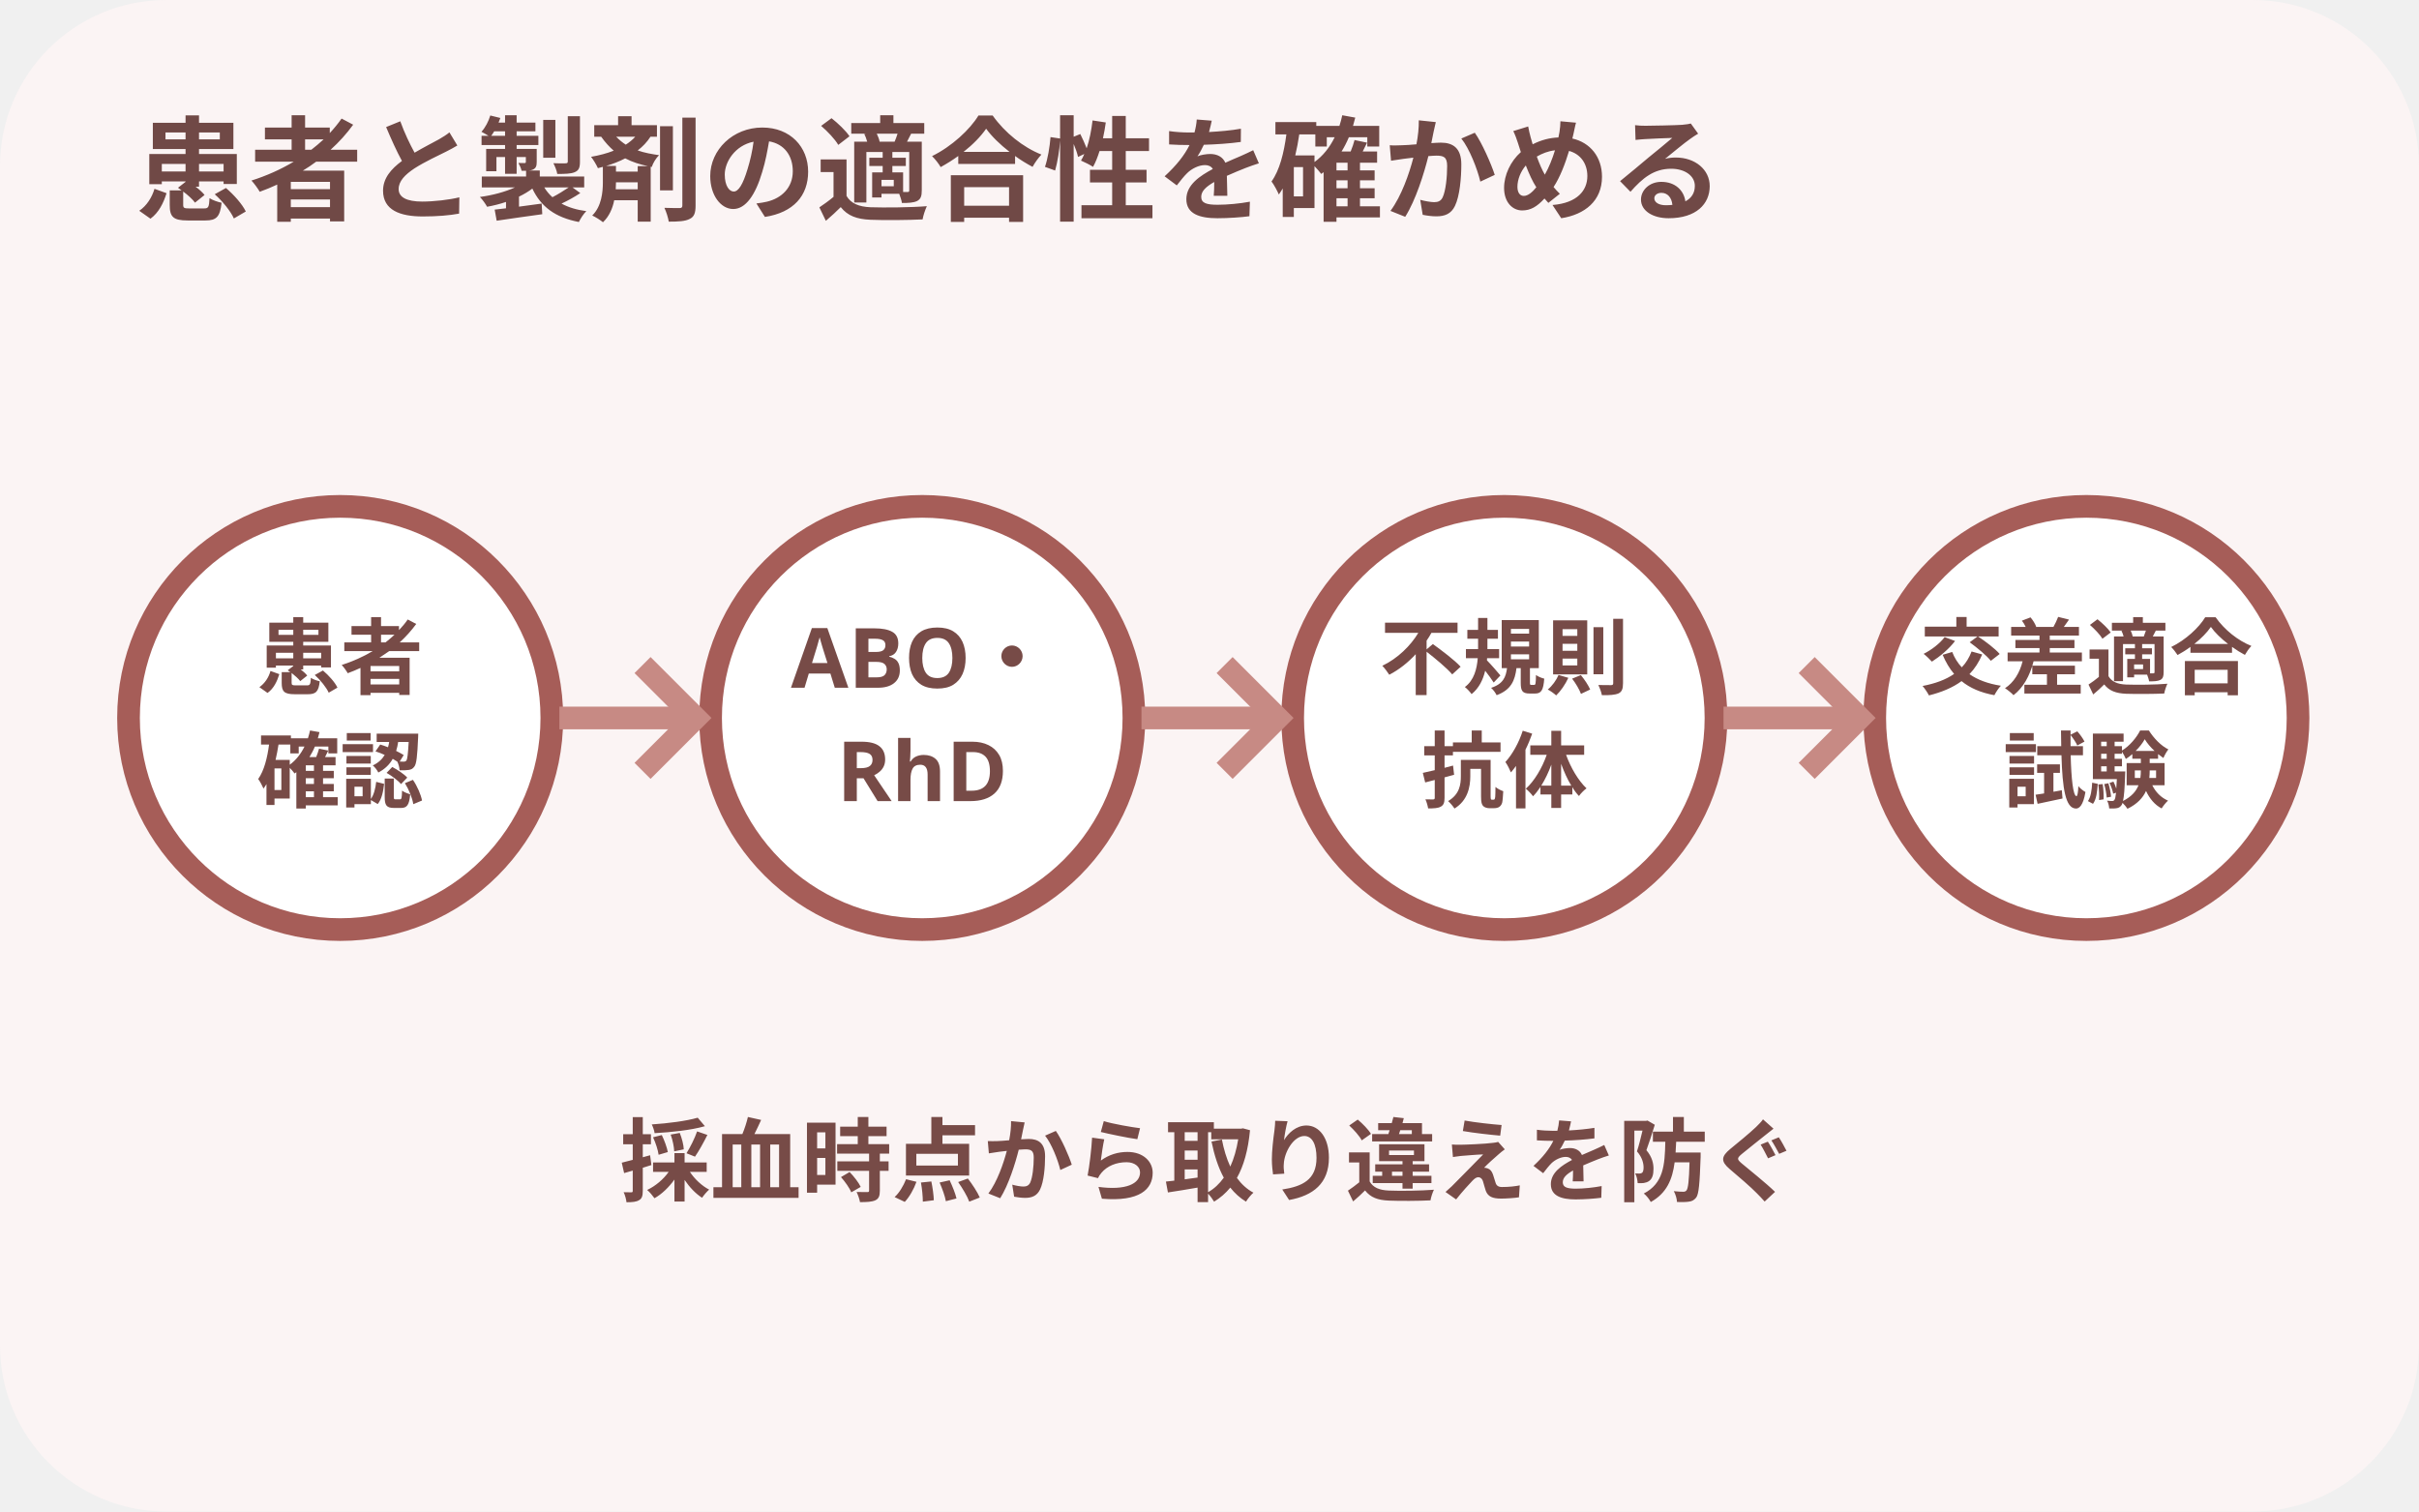
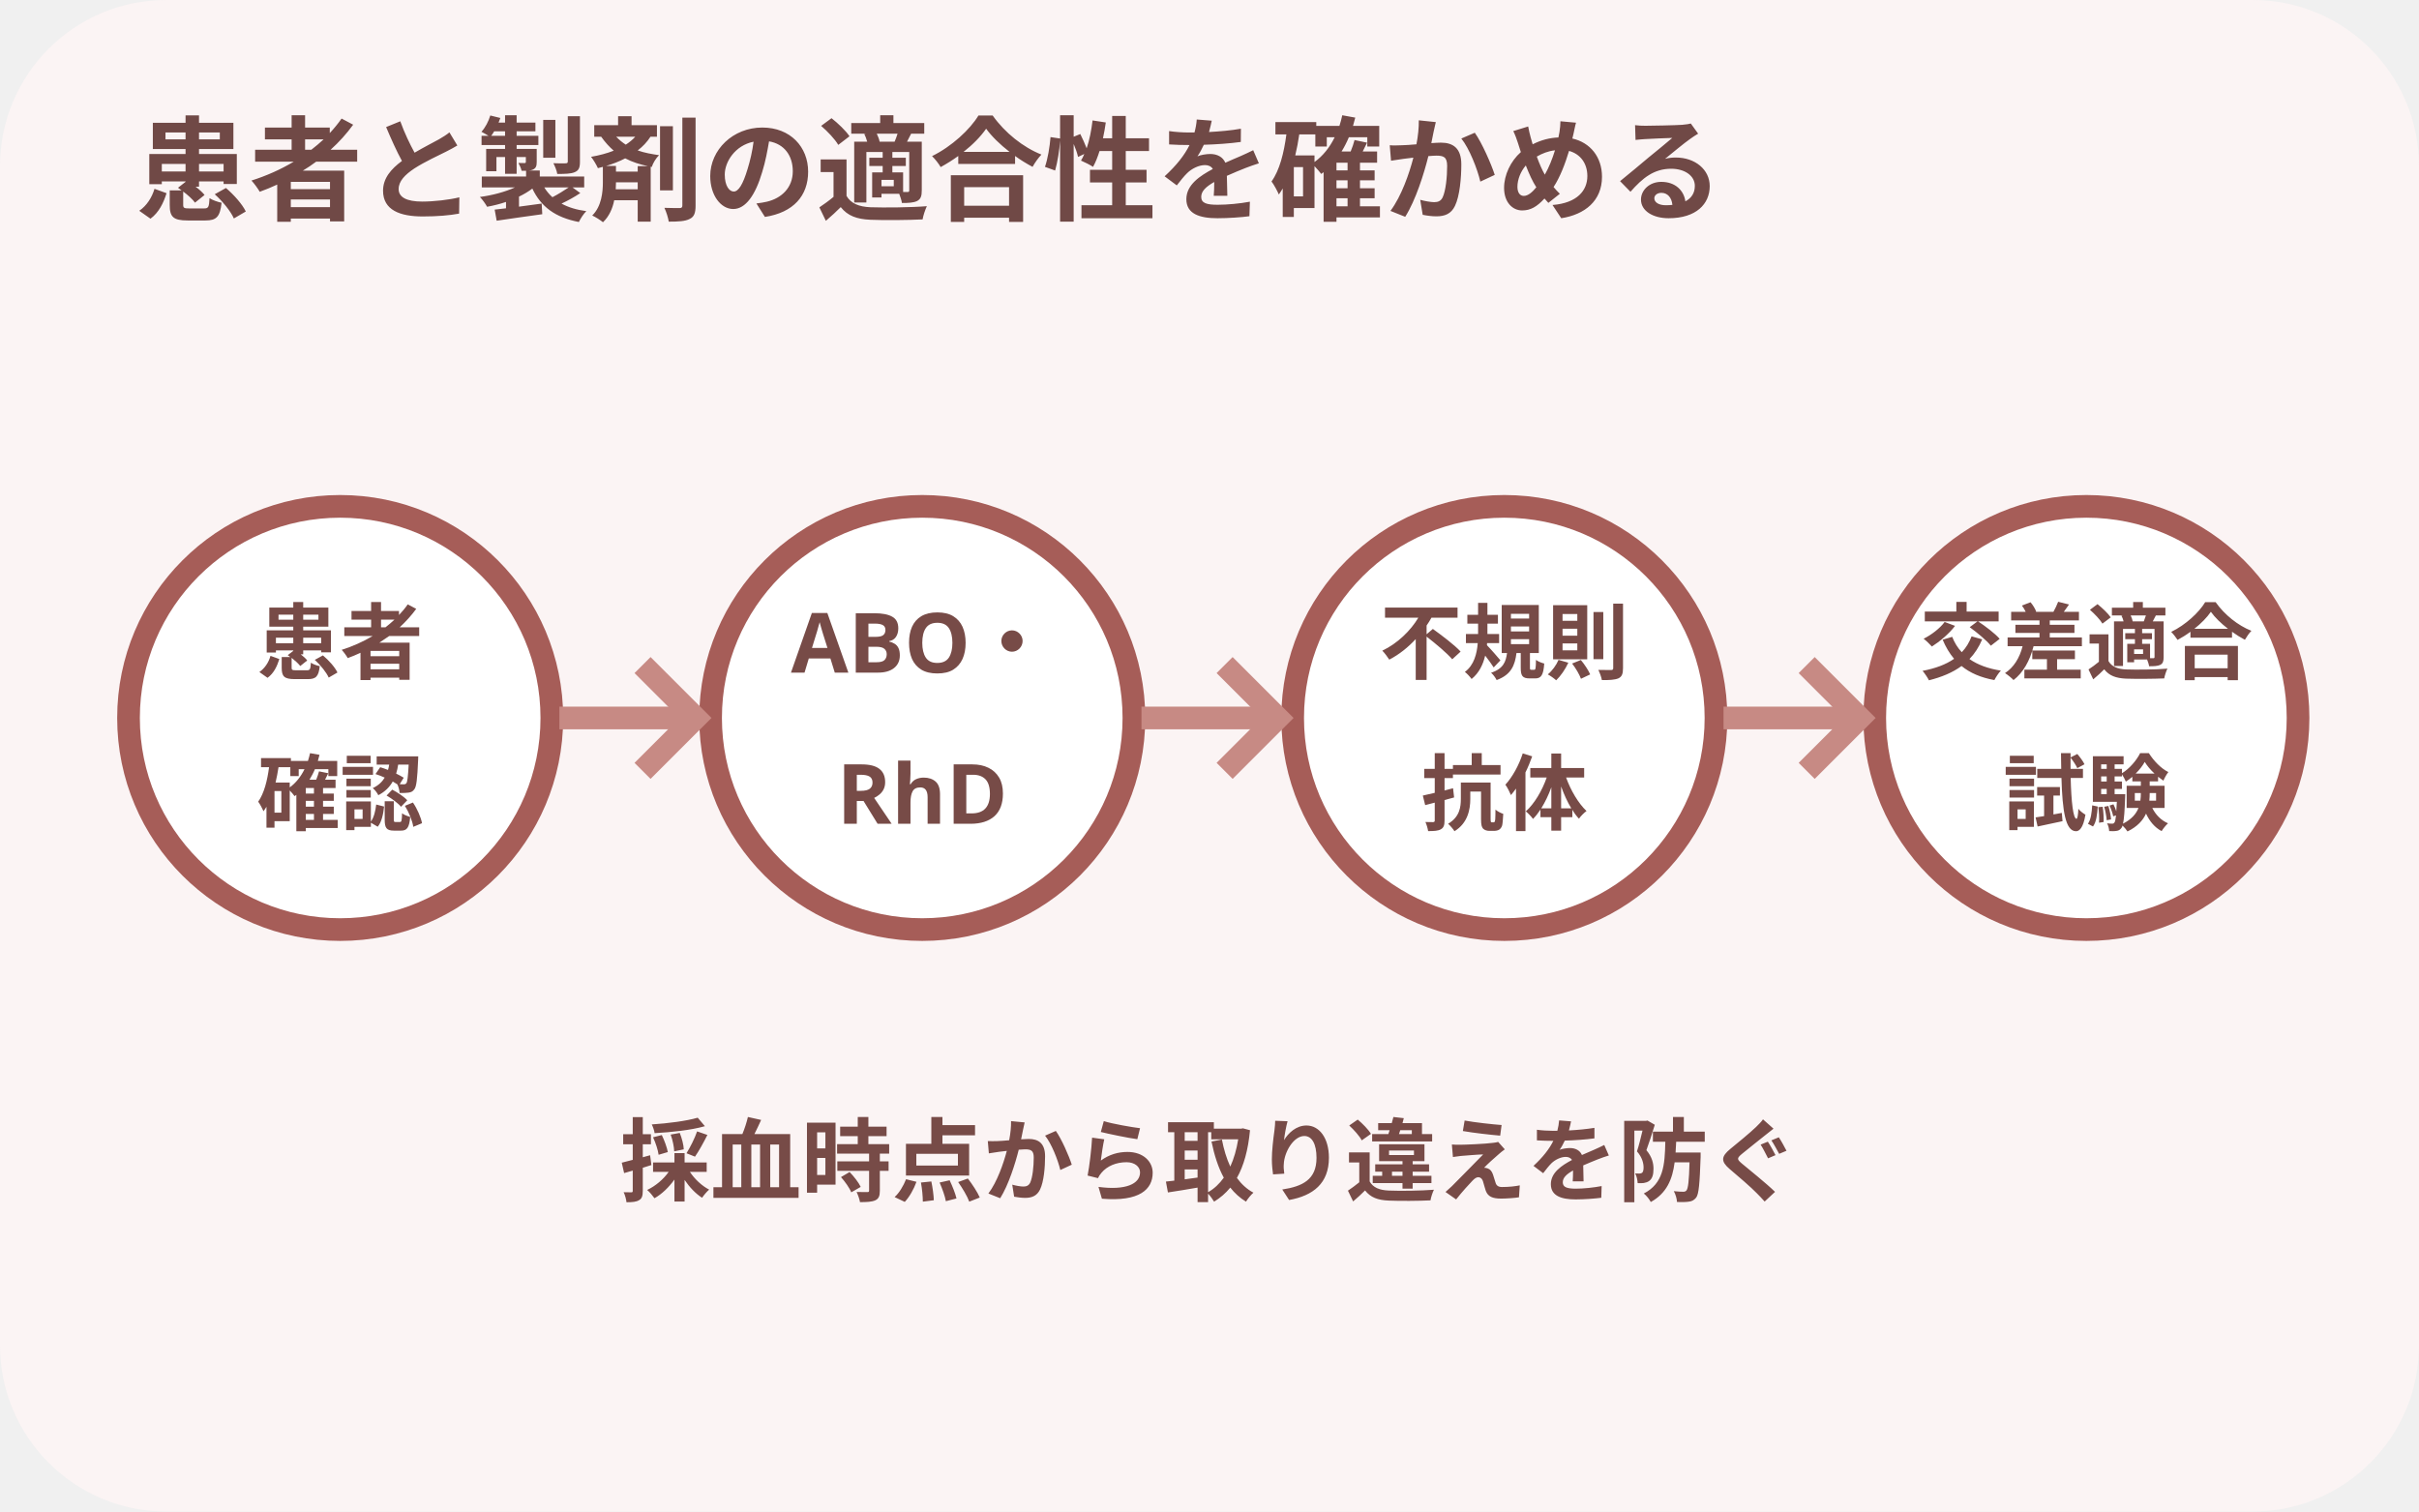
<svg xmlns="http://www.w3.org/2000/svg" viewBox="0 0 320 200" role="img" aria-labelledby="t d">
  <rect width="320" height="200" rx="22" fill="#fbf4f4" />
  <text x="18" y="28" fill="#704946" font-family="sans-serif" font-size="15" font-weight="700">患者と製剤の適合性を確かめる</text>
  <g fill="#fff" stroke="#a65d58" stroke-width="3">
    <circle cx="45" cy="95" r="28" />
    <circle cx="122" cy="95" r="28" />
    <circle cx="199" cy="95" r="28" />
    <circle cx="276" cy="95" r="28" />
  </g>
  <g fill="none" stroke="#c78a84" stroke-width="3">
    <path d="M74 95h18" />
    <path d="m85 88 7 7-7 7" />
    <path d="M151 95h18" />
    <path d="m162 88 7 7-7 7" />
    <path d="M228 95h18" />
    <path d="m239 88 7 7-7 7" />
  </g>
  <g font-family="sans-serif" text-anchor="middle" fill="#774b47" font-size="11" font-weight="700">
-     <text x="45" y="91">患者</text>
-     <text x="45" y="106">確認</text>
-     <text x="122" y="91">ABO・</text>
-     <text x="122" y="106">RhD</text>
-     <text x="199" y="91">不規則</text>
-     <text x="199" y="106">抗体</text>
-     <text x="276" y="91">交差適合</text>
-     <text x="276" y="106">試験</text>
+     <text x="45" y="89">患者</text>
+     <text x="45" y="109">確認</text>
+     <text x="122" y="89">ABO・</text>
+     <text x="122" y="109">RhD</text>
+     <text x="199" y="89">不規則</text>
+     <text x="199" y="109">抗体</text>
+     <text x="276" y="89">交差適合</text>
+     <text x="276" y="109">試験</text>
    <text x="160" y="158" font-size="12">採血時点から取り違えを防ぐ</text>
  </g>
</svg>
